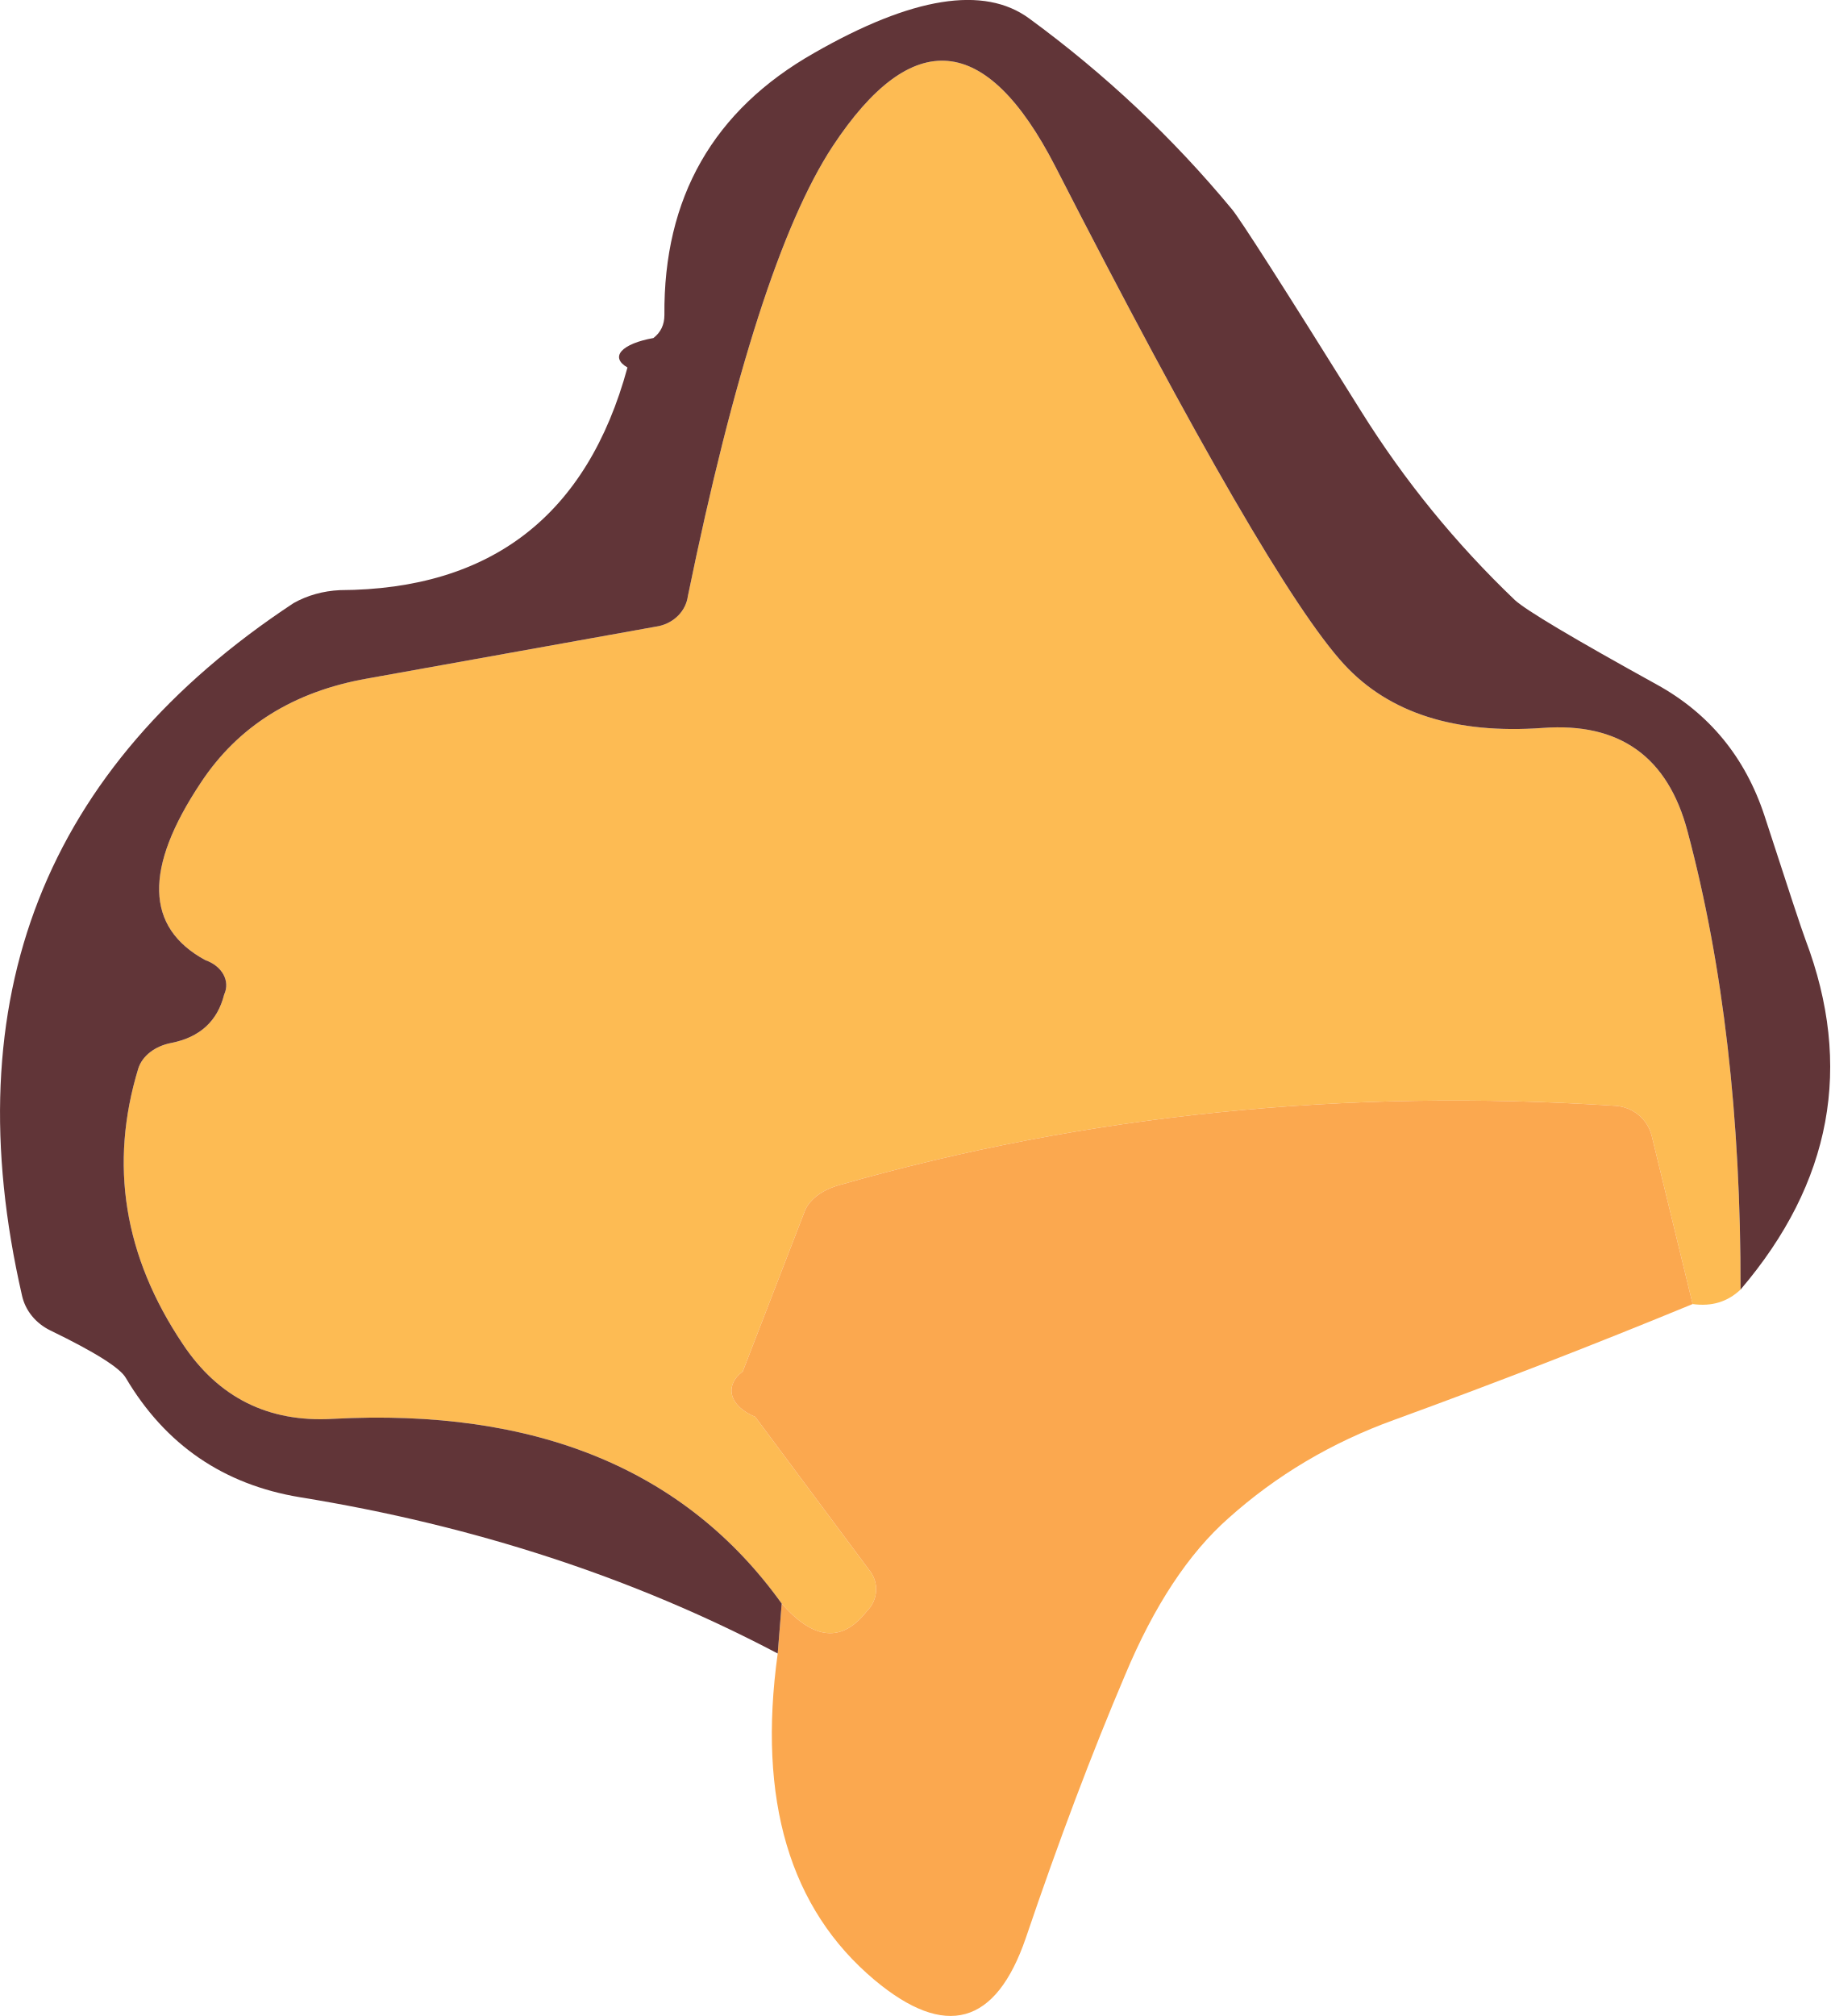
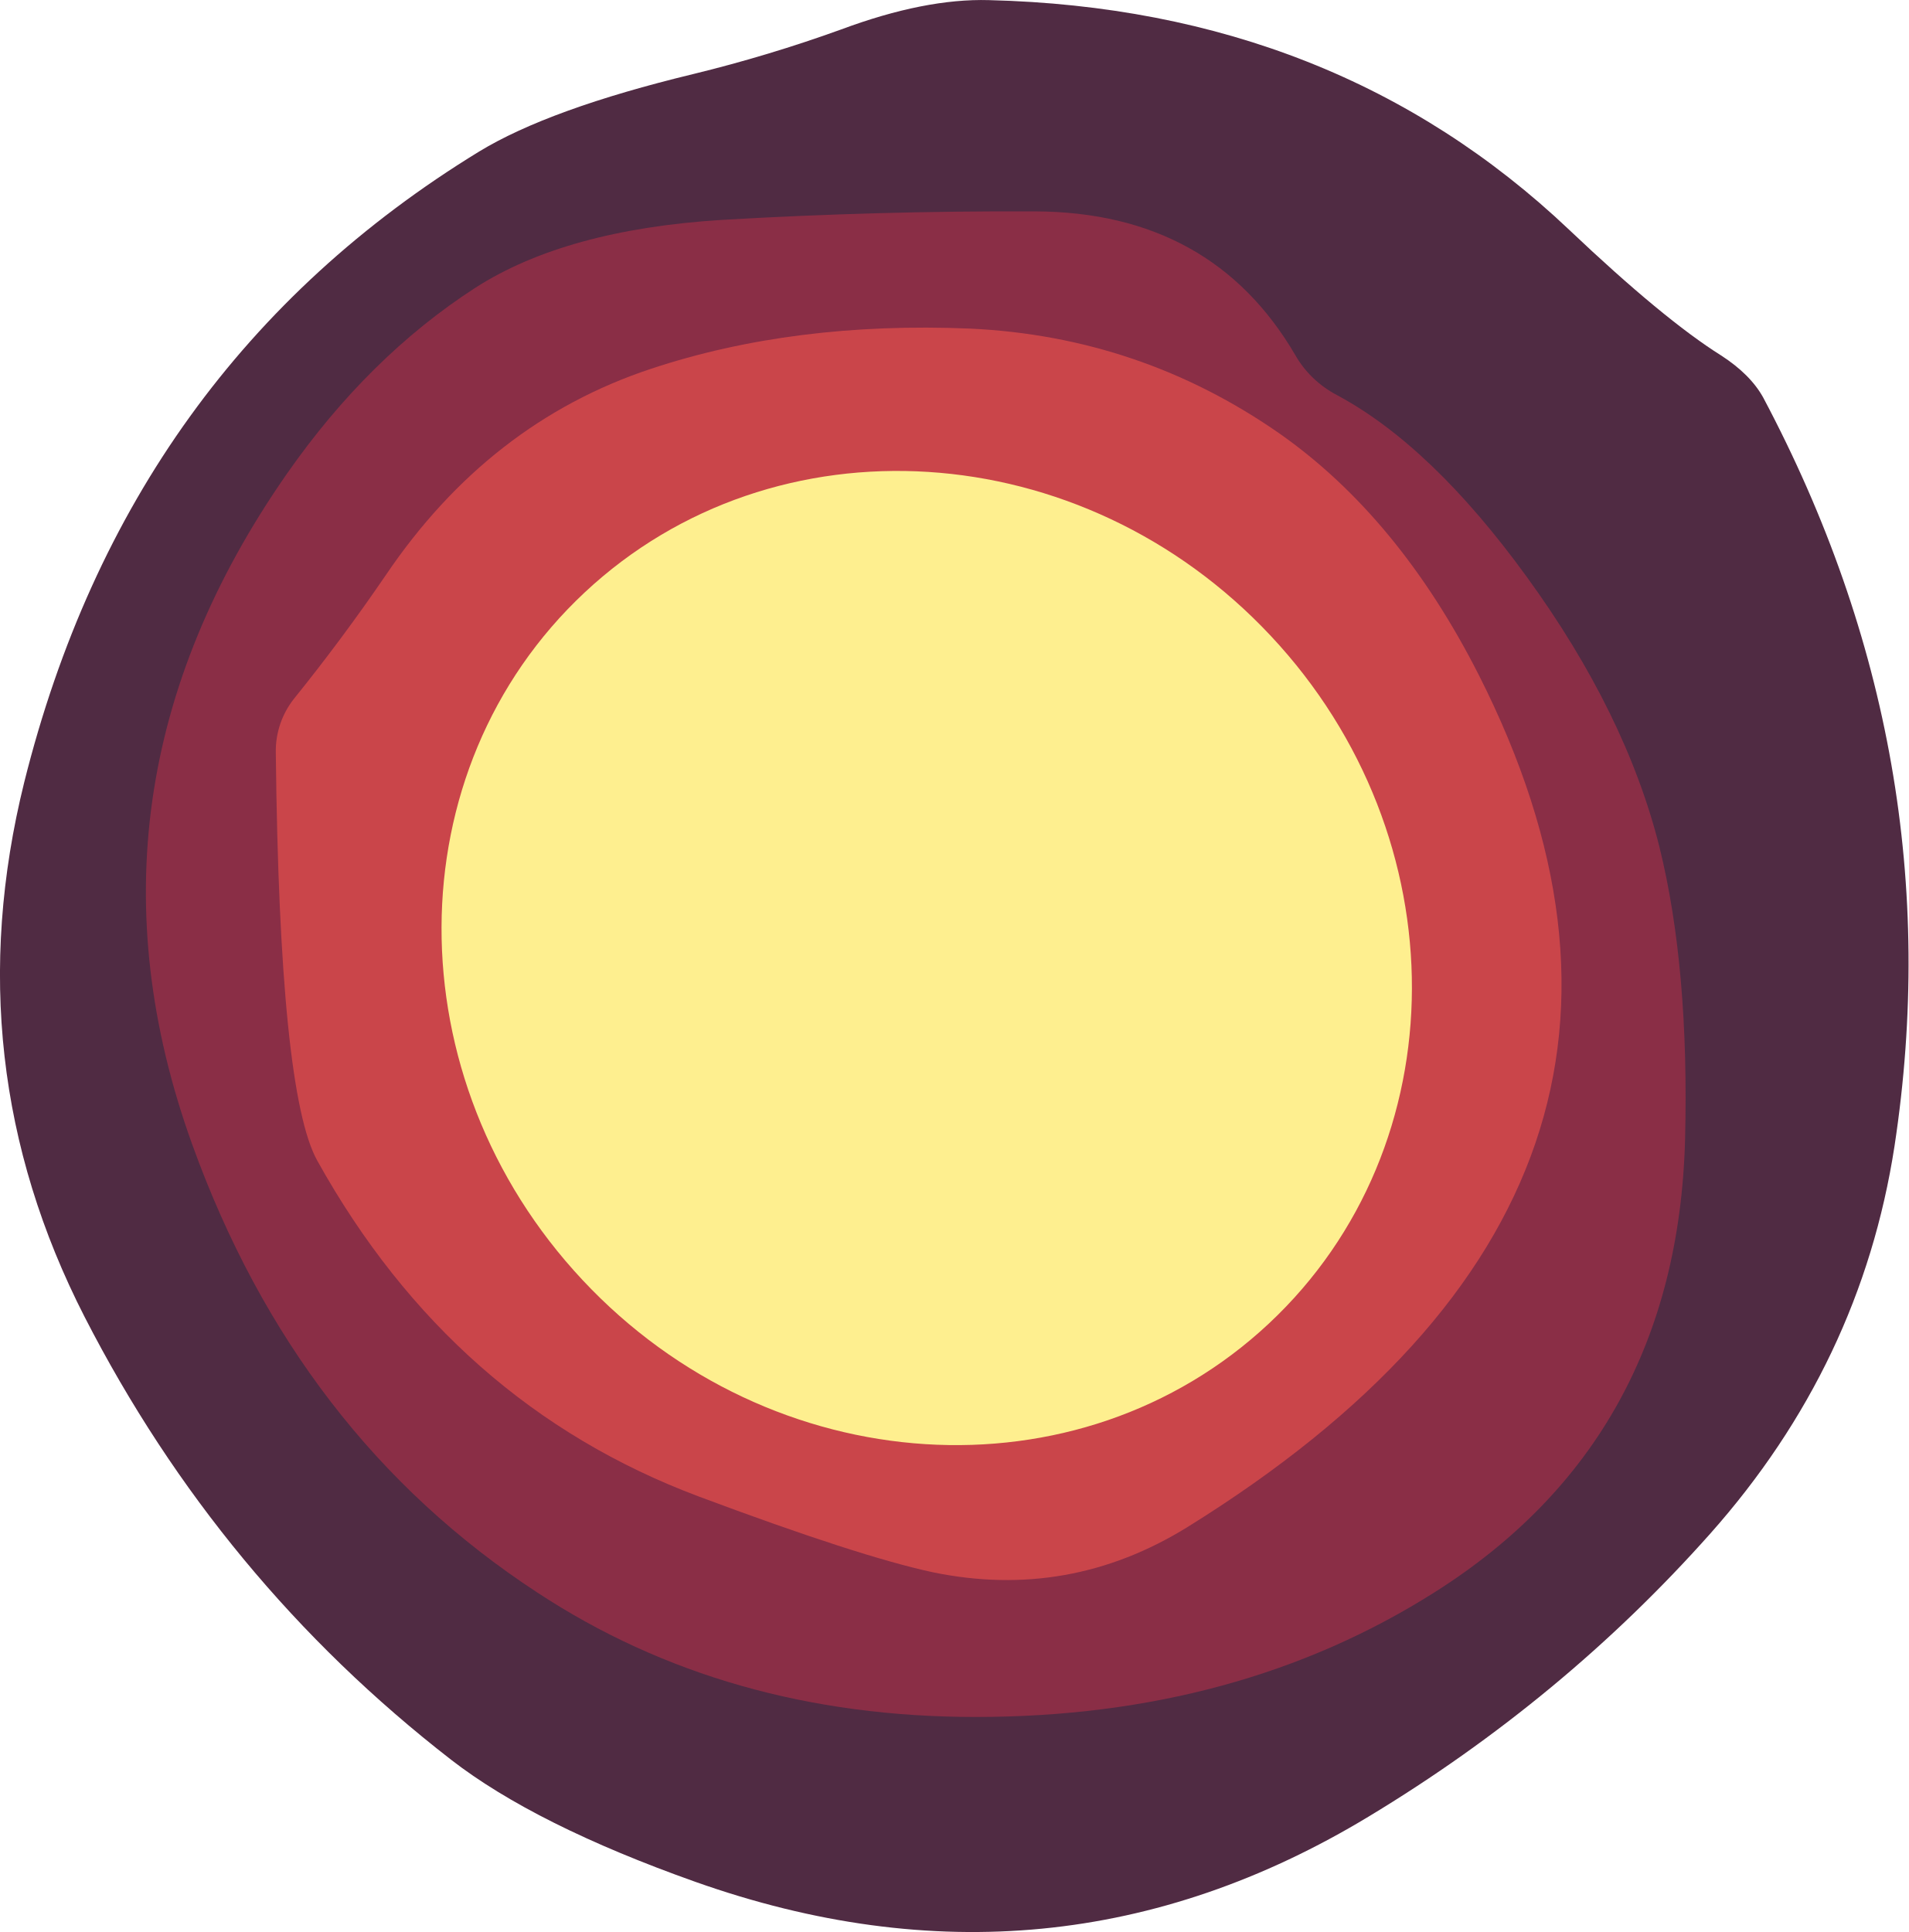
- <svg xmlns="http://www.w3.org/2000/svg" style="isolation:isolate" viewBox="85 867.344 36.667 40.382" width="36.667pt" height="40.382pt">
+ <svg xmlns="http://www.w3.org/2000/svg" style="isolation:isolate" viewBox="109.665 839.356 31.257 31.644" width="31.257pt" height="31.644pt">
  <defs>
-     <clipPath id="_clipPath_i9z8ilKcQaA22f6YKXfJBgcWpP40NLlv">
-       <rect x="85" y="867.344" width="36.667" height="40.382" />
+     <clipPath id="_clipPath_4qjccbxDxao1emhS7y1WULk25yUXCFn0">
+       <rect x="109.665" y="839.356" width="31.257" height="31.644" />
    </clipPath>
  </defs>
-   <g clip-path="url(#_clipPath_i9z8ilKcQaA22f6YKXfJBgcWpP40NLlv)">
-     <rect x="85" y="867.344" width="36.667" height="40.382" style="fill:rgb(0,0,0)" fill-opacity="0" />
+   <g clip-path="url(#_clipPath_4qjccbxDxao1emhS7y1WULk25yUXCFn0)">
+     <rect x="109.665" y="839.356" width="31.257" height="31.644" style="fill:rgb(0,0,0)" fill-opacity="0" />
    <g />
    <g />
    <g />
    <g />
    <g />
    <g />
    <g />
    <g />
    <g />
    <g />
    <g />
    <g />
    <g />
    <g />
    <g />
    <g />
    <g />
    <g />
    <g />
    <g />
    <g />
    <g />
    <g />
    <g />
    <g />
    <g />
    <g />
    <g />
    <g />
    <g />
    <g />
    <g />
    <g />
    <g />
    <g />
    <g />
    <g />
    <g />
    <g />
    <g />
    <g />
    <g />
    <g />
    <g />
    <g />
    <g />
    <g />
    <g />
    <g />
    <g />
    <g />
    <g />
    <g />
    <g />
    <g />
    <g />
    <g />
    <g />
    <g />
    <g />
    <g />
    <g />
    <g />
    <g />
    <g />
    <g />
    <g />
    <g />
    <g />
    <g />
    <g />
    <g />
    <g />
    <g />
    <g />
    <g />
    <g />
    <g />
    <g />
    <g />
    <g />
    <g />
    <g />
    <g />
    <g />
    <g />
    <g />
    <g />
    <g />
    <g />
    <g />
    <g />
    <g />
    <g />
    <g />
    <g />
    <g />
    <g />
    <g />
    <g />
    <g />
    <g />
    <g />
    <g />
    <g />
    <g />
    <g />
    <g />
    <g />
    <g />
    <g />
    <g />
    <g />
    <g />
    <g />
    <g />
    <g />
    <g />
    <g />
    <g />
    <g />
    <g />
    <g />
    <g />
    <g />
    <g />
    <g />
    <g />
    <g />
    <g />
    <g />
    <g />
    <g />
    <g />
    <g />
    <g />
    <g />
    <g />
    <g />
    <g />
    <g />
    <g />
    <g />
    <g />
    <g />
    <g />
    <g />
    <g />
    <g />
    <g />
    <g />
    <g />
    <g />
    <g />
    <g />
    <g />
    <g />
    <g />
    <g />
    <g />
    <g />
    <g />
    <g />
    <g />
    <g />
    <g />
    <g />
    <g />
    <g />
    <g />
    <g />
    <g />
    <g />
    <g />
    <g />
    <g />
    <g />
    <g />
    <g />
    <g />
    <g />
    <g />
    <g />
    <g />
    <g />
    <g />
    <g />
    <g />
    <g />
    <g />
    <g>
-       <path d=" M 119.871 893.175 Q 119.481 893.545 118.911 893.465 L 118.091 890.095 C 118.008 889.762 117.717 889.52 117.371 889.495 Q 109.221 888.965 101.841 891.075 C 101.468 891.172 101.195 891.382 101.111 891.635 L 99.881 894.815 C 99.698 894.952 99.622 895.126 99.669 895.297 C 99.717 895.469 99.883 895.623 100.131 895.725 L 102.401 898.775 C 102.618 899.029 102.601 899.388 102.361 899.625 Q 101.621 900.565 100.661 899.465 Q 97.771 895.435 91.661 895.765 Q 89.731 895.875 88.661 894.265 Q 86.891 891.625 87.771 888.745 C 87.852 888.493 88.106 888.297 88.431 888.235 Q 89.291 888.065 89.491 887.265 C 89.617 886.994 89.451 886.693 89.111 886.575 Q 87.311 885.595 89.021 883.025 Q 90.141 881.325 92.361 880.935 L 98.201 879.885 C 98.511 879.817 98.742 879.577 98.781 879.285 Q 100.151 872.605 101.681 870.275 Q 104.071 866.655 106.141 870.675 Q 110.401 878.995 111.931 880.655 Q 113.281 882.115 115.911 881.925 Q 118.221 881.755 118.811 884.005 Q 119.881 888.015 119.871 893.175 Z " fill="rgb(253,187,83)" />
-       <path d=" M 118.911 893.465 Q 115.951 894.685 112.931 895.785 Q 111.051 896.465 109.611 897.755 Q 108.411 898.815 107.541 900.895 Q 106.541 903.245 105.551 906.165 Q 104.651 908.785 102.521 907.005 Q 99.971 904.865 100.581 900.465 L 100.661 899.465 Q 101.621 900.565 102.361 899.625 C 102.601 899.388 102.618 899.029 102.401 898.775 L 100.131 895.725 C 99.883 895.623 99.717 895.469 99.669 895.297 C 99.622 895.126 99.698 894.952 99.881 894.815 L 101.111 891.635 C 101.195 891.382 101.468 891.172 101.841 891.075 Q 109.221 888.965 117.371 889.495 C 117.717 889.52 118.008 889.762 118.091 890.095 L 118.911 893.465 Z " fill="rgb(251,168,79)" />
-       <path d=" M 119.871 893.175 Q 119.881 888.015 118.811 884.005 Q 118.221 881.755 115.911 881.925 Q 113.281 882.115 111.931 880.655 Q 110.401 878.995 106.141 870.675 Q 104.071 866.655 101.681 870.275 Q 100.151 872.605 98.781 879.285 C 98.742 879.577 98.511 879.817 98.201 879.885 L 92.361 880.935 Q 90.141 881.325 89.021 883.025 Q 87.311 885.595 89.111 886.575 C 89.451 886.693 89.617 886.994 89.491 887.265 Q 89.291 888.065 88.431 888.235 C 88.106 888.297 87.852 888.493 87.771 888.745 Q 86.891 891.625 88.661 894.265 Q 89.731 895.875 91.661 895.765 Q 97.771 895.435 100.661 899.465 L 100.581 900.465 Q 96.251 898.185 91.011 897.335 Q 88.711 896.955 87.521 894.945 Q 87.351 894.645 86.011 893.995 C 85.717 893.853 85.507 893.596 85.441 893.295 Q 83.391 884.365 90.881 879.425 C 91.156 879.27 91.477 879.18 91.811 879.165 Q 96.361 879.145 97.571 874.705 C 97.398 874.607 97.356 874.487 97.454 874.376 C 97.553 874.264 97.783 874.17 98.091 874.115 Q 98.311 873.945 98.311 873.655 Q 98.281 870.125 101.311 868.405 Q 104.261 866.715 105.621 867.715 Q 107.901 869.385 109.681 871.535 Q 109.931 871.835 112.271 875.585 Q 113.571 877.665 115.351 879.365 Q 115.691 879.675 118.191 881.055 Q 119.771 881.925 120.351 883.685 Q 121.071 885.905 121.171 886.165 Q 122.611 889.965 119.871 893.175 Z " fill="rgb(97,53,56)" />
+       <path d=" M 111.052 860.928 Q 108.922 856.768 110.062 852.168 Q 111.762 845.358 117.512 841.838 Q 118.662 841.138 121.022 840.568 Q 122.252 840.268 123.442 839.838 Q 124.812 839.328 125.862 839.358 Q 131.542 839.498 135.362 843.118 Q 136.912 844.588 137.852 845.178 Q 138.332 845.488 138.542 845.868 Q 141.662 851.748 140.692 858.128 Q 140.142 861.698 137.672 864.478 Q 135.262 867.188 132.082 869.108 Q 126.892 872.248 121.052 870.178 Q 118.432 869.248 117.052 868.178 Q 113.262 865.238 111.052 860.928 Z " fill="rgb(80,43,67)" />
+       <path d=" M 134.672 848.808 Q 136.292 851.038 136.842 853.228 Q 137.332 855.208 137.262 858.018 Q 137.132 862.918 133.172 865.428 Q 129.942 867.478 125.642 867.478 Q 121.562 867.478 118.462 865.438 Q 114.532 862.868 112.812 858.098 Q 110.732 852.328 114.362 847.118 Q 115.702 845.198 117.452 844.068 Q 118.932 843.118 121.482 842.958 Q 124.042 842.808 126.612 842.818 Q 129.512 842.828 130.882 845.178 C 131.039 845.452 131.275 845.677 131.562 845.828 Q 133.112 846.658 134.672 848.808 Z " fill="rgb(138,46,70)" />
+       <path d=" M 121.112 863.868 Q 117.082 862.358 114.862 858.368 Q 114.242 857.258 114.182 851.688 C 114.175 851.365 114.281 851.05 114.482 850.798 Q 115.272 849.818 115.982 848.778 Q 117.672 846.278 120.322 845.398 Q 122.672 844.618 125.552 844.738 Q 128.342 844.868 130.622 846.458 Q 132.572 847.828 133.882 850.408 Q 138.122 858.778 129.112 864.368 Q 127.172 865.568 124.942 865.108 Q 123.732 864.848 121.112 863.868 Z " fill="rgb(202,69,74)" />
+       <path d=" M 119.24 849.06 C 122.351 846.149 127.387 846.468 130.479 849.773 C 133.572 853.077 133.556 858.124 130.445 861.035 C 127.334 863.946 122.298 863.627 119.206 860.322 C 116.113 857.018 116.128 851.972 119.24 849.06 Z " fill="rgb(254,239,143)" />
    </g>
  </g>
</svg>
